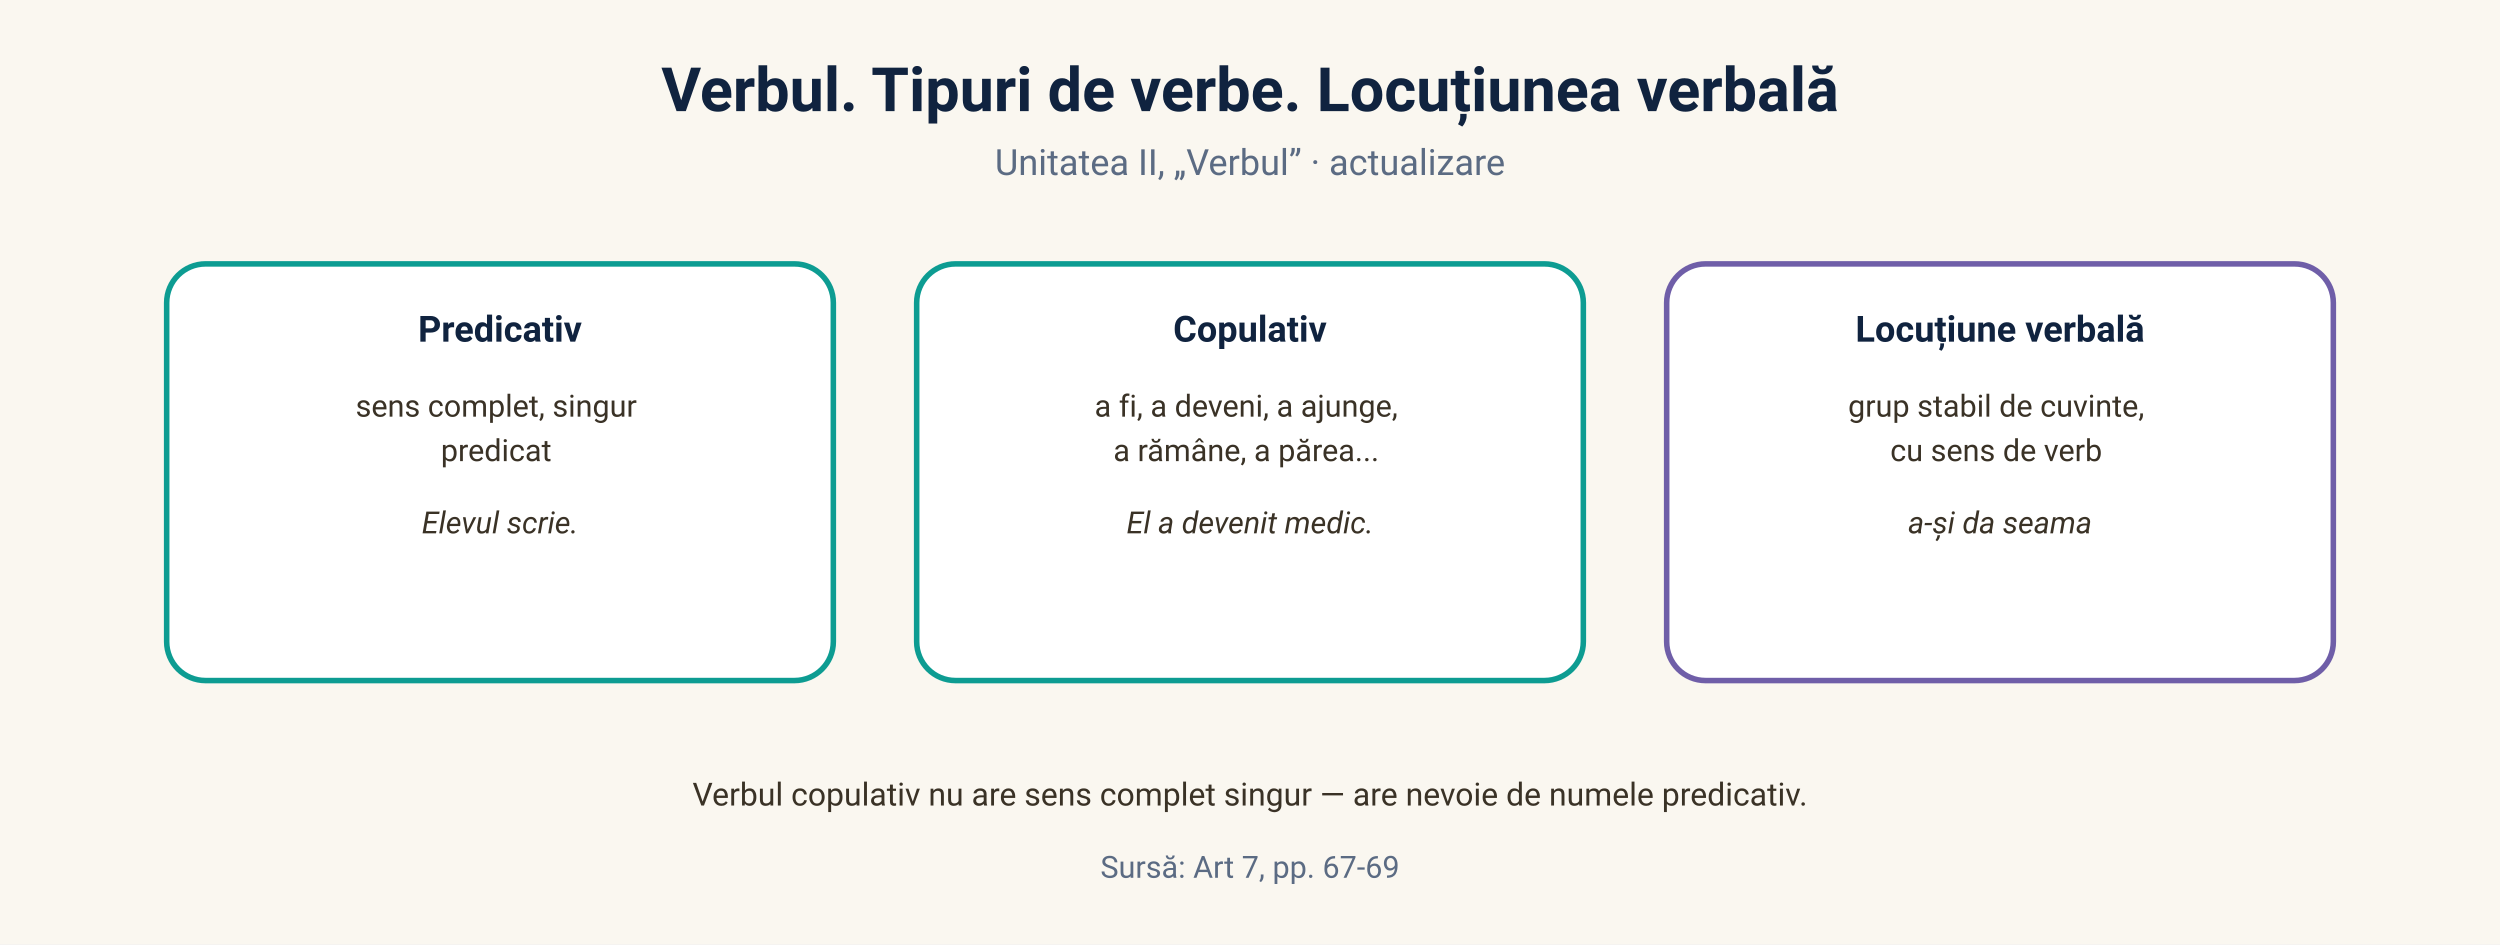
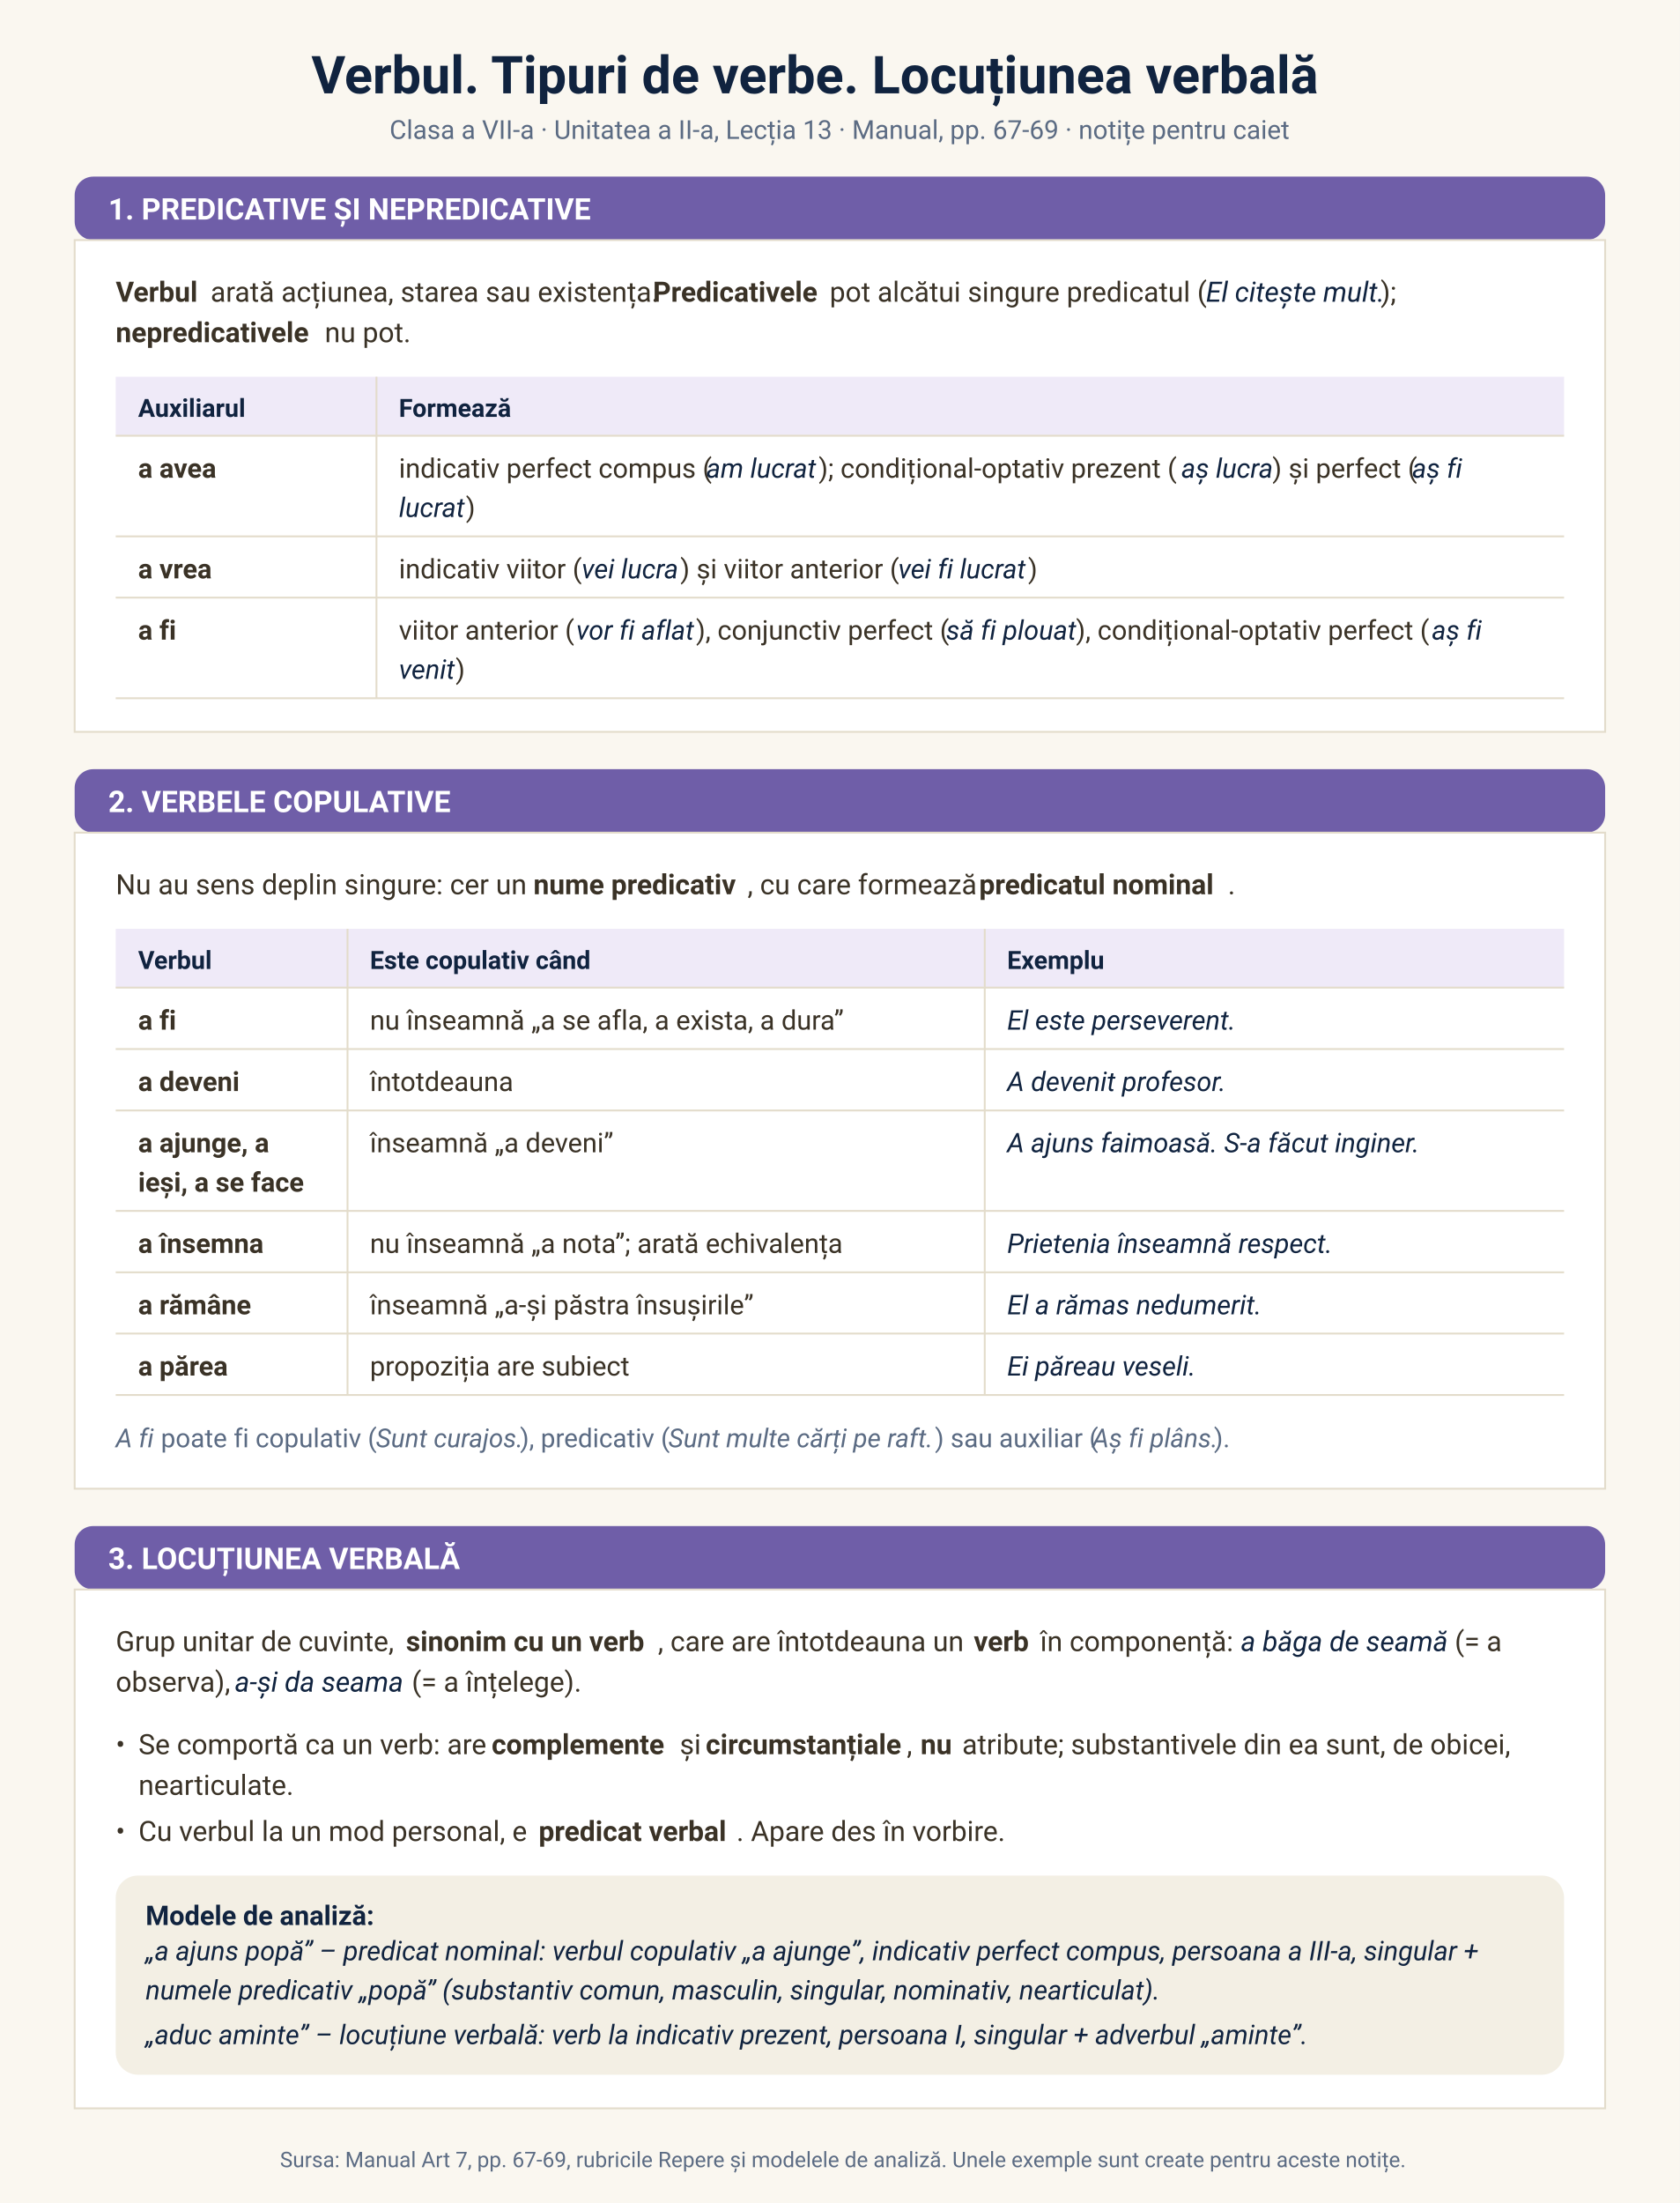
- <svg xmlns="http://www.w3.org/2000/svg" viewBox="0 0 900 340" font-family="'Segoe UI', 'Plus Jakarta Sans', -apple-system, Roboto, sans-serif">
-   <rect width="900" height="340" fill="#faf7f0" />
-   <text x="450" y="40" text-anchor="middle" font-size="22" font-weight="700" fill="#10233f">Verbul. Tipuri de verbe. Locuțiunea verbală</text>
-   <text x="450" y="63" text-anchor="middle" font-size="13" fill="#5b6b83">Unitatea II, „Verbul” · actualizare</text>
-   <g>
-     <rect x="60" y="95" width="240" height="150" rx="14" fill="#ffffff" stroke="#0d9c92" stroke-width="2" />
-     <text x="180" y="123" text-anchor="middle" font-size="13" font-weight="700" fill="#10233f">Predicativ</text>
-     <text font-size="11" fill="#3a3226" text-anchor="middle">
-       <tspan x="180" y="150">sens complet, singur</tspan>
-       <tspan x="180" y="166">predicat</tspan>
-       <tspan x="180" y="192" font-style="italic">Elevul scrie.</tspan>
-     </text>
-   </g>
-   <g>
-     <rect x="330" y="95" width="240" height="150" rx="14" fill="#ffffff" stroke="#0d9c92" stroke-width="2" />
-     <text x="450" y="123" text-anchor="middle" font-size="13" font-weight="700" fill="#10233f">Copulativ</text>
-     <text font-size="11" fill="#3a3226" text-anchor="middle">
-       <tspan x="450" y="150">a fi, a deveni, a ajunge,</tspan>
-       <tspan x="450" y="166">a rămâne, a părea...</tspan>
-       <tspan x="450" y="192" font-style="italic">El a devenit medic.</tspan>
-     </text>
-   </g>
-   <g>
-     <rect x="600" y="95" width="240" height="150" rx="14" fill="#ffffff" stroke="#6f5ea8" stroke-width="2" />
-     <text x="720" y="123" text-anchor="middle" font-size="13" font-weight="700" fill="#10233f">Locuțiune verbală</text>
-     <text font-size="11" fill="#3a3226" text-anchor="middle">
-       <tspan x="720" y="150">grup stabil de cuvinte,</tspan>
-       <tspan x="720" y="166">cu sens de verb</tspan>
-       <tspan x="720" y="192" font-style="italic">a-și da seama</tspan>
-     </text>
-   </g>
-   <text x="450" y="290" text-anchor="middle" font-size="11.5" fill="#3a3226">Verbul copulativ nu are sens complet singur — are nevoie de numele predicativ.</text>
-   <text x="450" y="316" text-anchor="middle" font-size="11" fill="#5b6b83">Sursă: Art 7, pp. 67-69</text>
+ <svg xmlns="http://www.w3.org/2000/svg" viewBox="0 0 900 1180" font-family="'Segoe UI', 'Plus Jakarta Sans', -apple-system, Roboto, sans-serif">
+   <rect width="900" height="1180" fill="#faf7f0" />
+   <text x="166.8" y="50.0" font-size="28" fill="#10233f" font-weight="700" textLength="567.8" lengthAdjust="spacing">Verbul. Tipuri de verbe. Locuțiunea verbală</text>
+   <text x="208.7" y="74.4" font-size="14" fill="#5b6b83" textLength="482.6" lengthAdjust="spacing">Clasa a VII-a · Unitatea a II-a, Lecția 13 · Manual, pp. 67-69 · notițe pentru caiet</text>
+   <rect x="40" y="94.6" width="820" height="34" rx="10" fill="#6f5ea8" />
+   <text x="58" y="117.6" font-size="16" font-weight="700" fill="#ffffff">1. PREDICATIVE ȘI NEPREDICATIVE</text>
+   <rect x="40" y="128.6" width="820" height="263.4" fill="#ffffff" stroke="#e3dccb" />
+   <text x="62.0" y="161.6" font-size="15" fill="#3a3226" font-weight="700" textLength="46.8" lengthAdjust="spacing">Verbul</text>
+   <text x="112.8" y="161.6" font-size="15" fill="#3a3226" textLength="232.9" lengthAdjust="spacing">arată acțiunea, starea sau existența.</text>
+   <text x="349.8" y="161.6" font-size="15" fill="#3a3226" font-weight="700" textLength="90.6" lengthAdjust="spacing">Predicativele</text>
+   <text x="444.5" y="161.6" font-size="15" fill="#3a3226" textLength="201.6" lengthAdjust="spacing">pot alcătui singure predicatul (</text>
+   <text x="646.1" y="161.6" font-size="15" fill="#10233f" font-style="italic" textLength="93.6" lengthAdjust="spacing">El citește mult.</text>
+   <text x="739.7" y="161.6" font-size="15" fill="#3a3226" textLength="7.8" lengthAdjust="spacing">);</text>
+   <text x="62.0" y="183.3" font-size="15" fill="#3a3226" font-weight="700" textLength="108.0" lengthAdjust="spacing">nepredicativele</text>
+   <text x="174.0" y="183.3" font-size="15" fill="#3a3226" textLength="47.2" lengthAdjust="spacing">nu pot.</text>
+   <rect x="62.0" y="201.8" width="776.0" height="31.6" fill="#efeaf8" />
+   <text x="74.0" y="223.3" font-size="13.5" fill="#10233f" font-weight="700" textLength="61.2" lengthAdjust="spacing">Auxiliarul</text>
+   <text x="213.7" y="223.3" font-size="13.5" fill="#10233f" font-weight="700" textLength="61.4" lengthAdjust="spacing">Formează</text>
+   <line x1="62.0" y1="233.4" x2="838.0" y2="233.4" stroke="#e3dccb" />
+   <text x="74.0" y="255.9" font-size="14.5" fill="#3a3226" font-weight="700" textLength="43.2" lengthAdjust="spacing">a avea</text>
+   <text x="213.7" y="255.9" font-size="14.5" fill="#3a3226" textLength="164.7" lengthAdjust="spacing">indicativ perfect compus (</text>
+   <text x="378.4" y="255.9" font-size="14.5" fill="#10233f" font-style="italic" textLength="60.2" lengthAdjust="spacing">am lucrat</text>
+   <text x="438.6" y="255.9" font-size="14.5" fill="#3a3226" textLength="194.3" lengthAdjust="spacing">); condițional-optativ prezent (</text>
+   <text x="632.9" y="255.9" font-size="14.5" fill="#10233f" font-style="italic" textLength="48.9" lengthAdjust="spacing">aș lucra</text>
+   <text x="681.7" y="255.9" font-size="14.5" fill="#3a3226" textLength="74.8" lengthAdjust="spacing">) și perfect (</text>
+   <text x="756.6" y="255.9" font-size="14.5" fill="#10233f" font-style="italic" textLength="25.7" lengthAdjust="spacing">aș fi</text>
+   <text x="213.7" y="276.9" font-size="14.5" fill="#10233f" font-style="italic" textLength="36.0" lengthAdjust="spacing">lucrat</text>
+   <text x="249.6" y="276.9" font-size="14.5" fill="#3a3226" textLength="4.3" lengthAdjust="spacing">)</text>
+   <line x1="62.0" y1="287.3" x2="838.0" y2="287.3" stroke="#e3dccb" />
+   <text x="74.0" y="309.8" font-size="14.5" fill="#3a3226" font-weight="700" textLength="41.2" lengthAdjust="spacing">a vrea</text>
+   <text x="213.7" y="309.8" font-size="14.5" fill="#3a3226" textLength="97.9" lengthAdjust="spacing">indicativ viitor (</text>
+   <text x="311.6" y="309.8" font-size="14.5" fill="#10233f" font-style="italic" textLength="52.9" lengthAdjust="spacing">vei lucra</text>
+   <text x="364.5" y="309.8" font-size="14.5" fill="#3a3226" textLength="116.7" lengthAdjust="spacing">) și viitor anterior (</text>
+   <text x="481.2" y="309.8" font-size="14.5" fill="#10233f" font-style="italic" textLength="69.6" lengthAdjust="spacing">vei fi lucrat</text>
+   <text x="550.8" y="309.8" font-size="14.5" fill="#3a3226" textLength="4.3" lengthAdjust="spacing">)</text>
+   <line x1="62.0" y1="320.1" x2="838.0" y2="320.1" stroke="#e3dccb" />
+   <text x="74.0" y="342.6" font-size="14.5" fill="#3a3226" font-weight="700" textLength="21.5" lengthAdjust="spacing">a fi</text>
+   <text x="213.7" y="342.6" font-size="14.5" fill="#3a3226" textLength="95.0" lengthAdjust="spacing">viitor anterior (</text>
+   <text x="308.7" y="342.6" font-size="14.5" fill="#10233f" font-style="italic" textLength="64.2" lengthAdjust="spacing">vor fi aflat</text>
+   <text x="372.9" y="342.6" font-size="14.5" fill="#3a3226" textLength="134.0" lengthAdjust="spacing">), conjunctiv perfect (</text>
+   <text x="506.9" y="342.6" font-size="14.5" fill="#10233f" font-style="italic" textLength="69.6" lengthAdjust="spacing">să fi plouat</text>
+   <text x="576.5" y="342.6" font-size="14.5" fill="#3a3226" textLength="190.7" lengthAdjust="spacing">), condițional-optativ perfect (</text>
+   <text x="767.1" y="342.6" font-size="14.5" fill="#10233f" font-style="italic" textLength="25.7" lengthAdjust="spacing">aș fi</text>
+   <text x="213.7" y="363.6" font-size="14.5" fill="#10233f" font-style="italic" textLength="30.4" lengthAdjust="spacing">venit</text>
+   <text x="244.1" y="363.6" font-size="14.5" fill="#3a3226" textLength="4.3" lengthAdjust="spacing">)</text>
+   <line x1="62.0" y1="374.0" x2="838.0" y2="374.0" stroke="#e3dccb" />
+   <line x1="201.7" y1="201.8" x2="201.7" y2="374.0" stroke="#e3dccb" />
+   <rect x="40" y="412.0" width="820" height="34" rx="10" fill="#6f5ea8" />
+   <text x="58" y="435.0" font-size="16" font-weight="700" fill="#ffffff">2. VERBELE COPULATIVE</text>
+   <rect x="40" y="446.0" width="820" height="351.4" fill="#ffffff" stroke="#e3dccb" />
+   <text x="62.0" y="479.0" font-size="15" fill="#3a3226" textLength="219.7" lengthAdjust="spacing">Nu au sens deplin singure: cer un</text>
+   <text x="285.8" y="479.0" font-size="15" fill="#3a3226" font-weight="700" textLength="114.8" lengthAdjust="spacing">nume predicativ</text>
+   <text x="400.5" y="479.0" font-size="15" fill="#3a3226" textLength="120.0" lengthAdjust="spacing">, cu care formează</text>
+   <text x="524.6" y="479.0" font-size="15" fill="#3a3226" font-weight="700" textLength="133.3" lengthAdjust="spacing">predicatul nominal</text>
+   <text x="657.9" y="479.0" font-size="15" fill="#3a3226" textLength="3.3" lengthAdjust="spacing">.</text>
+   <rect x="62.0" y="497.5" width="776.0" height="31.6" fill="#efeaf8" />
+   <text x="74.0" y="519.0" font-size="13.5" fill="#10233f" font-weight="700" textLength="42.1" lengthAdjust="spacing">Verbul</text>
+   <text x="198.2" y="519.0" font-size="13.5" fill="#10233f" font-weight="700" textLength="122.3" lengthAdjust="spacing">Este copulativ când</text>
+   <text x="539.6" y="519.0" font-size="13.5" fill="#10233f" font-weight="700" textLength="54.7" lengthAdjust="spacing">Exemplu</text>
+   <line x1="62.0" y1="529.0" x2="838.0" y2="529.0" stroke="#e3dccb" />
+   <text x="74.0" y="551.5" font-size="14.5" fill="#3a3226" font-weight="700" textLength="21.5" lengthAdjust="spacing">a fi</text>
+   <text x="198.2" y="551.5" font-size="14.5" fill="#3a3226" textLength="250.1" lengthAdjust="spacing">nu înseamnă „a se afla, a exista, a dura”</text>
+   <text x="539.6" y="551.5" font-size="14.5" fill="#10233f" font-style="italic" textLength="118.8" lengthAdjust="spacing">El este perseverent.</text>
+   <line x1="62.0" y1="561.9" x2="838.0" y2="561.9" stroke="#e3dccb" />
+   <text x="74.0" y="584.4" font-size="14.5" fill="#3a3226" font-weight="700" textLength="57.3" lengthAdjust="spacing">a deveni</text>
+   <text x="198.2" y="584.4" font-size="14.5" fill="#3a3226" textLength="77.6" lengthAdjust="spacing">întotdeauna</text>
+   <text x="539.6" y="584.4" font-size="14.5" fill="#10233f" font-style="italic" textLength="116.7" lengthAdjust="spacing">A devenit profesor.</text>
+   <line x1="62.0" y1="594.8" x2="838.0" y2="594.8" stroke="#e3dccb" />
+   <text x="74.0" y="617.2" font-size="14.5" fill="#3a3226" font-weight="700" textLength="74.1" lengthAdjust="spacing">a ajunge, a</text>
+   <text x="74.0" y="638.3" font-size="14.5" fill="#3a3226" font-weight="700" textLength="88.6" lengthAdjust="spacing">ieși, a se face</text>
+   <text x="198.2" y="617.2" font-size="14.5" fill="#3a3226" textLength="129.5" lengthAdjust="spacing">înseamnă „a deveni”</text>
+   <text x="539.6" y="617.2" font-size="14.5" fill="#10233f" font-style="italic" textLength="222.3" lengthAdjust="spacing">A ajuns faimoasă. S-a făcut inginer.</text>
+   <line x1="62.0" y1="648.6" x2="838.0" y2="648.6" stroke="#e3dccb" />
+   <text x="74.0" y="671.1" font-size="14.5" fill="#3a3226" font-weight="700" textLength="69.0" lengthAdjust="spacing">a însemna</text>
+   <text x="198.2" y="671.1" font-size="14.5" fill="#3a3226" textLength="251.9" lengthAdjust="spacing">nu înseamnă „a nota”; arată echivalența</text>
+   <text x="539.6" y="671.1" font-size="14.5" fill="#10233f" font-style="italic" textLength="172.1" lengthAdjust="spacing">Prietenia înseamnă respect.</text>
+   <line x1="62.0" y1="681.5" x2="838.0" y2="681.5" stroke="#e3dccb" />
+   <text x="74.0" y="704.0" font-size="14.5" fill="#3a3226" font-weight="700" textLength="63.4" lengthAdjust="spacing">a rămâne</text>
+   <text x="198.2" y="704.0" font-size="14.5" fill="#3a3226" textLength="201.1" lengthAdjust="spacing">înseamnă „a-și păstra însușirile”</text>
+   <text x="539.6" y="704.0" font-size="14.5" fill="#10233f" font-style="italic" textLength="137.3" lengthAdjust="spacing">El a rămas nedumerit.</text>
+   <line x1="62.0" y1="714.3" x2="838.0" y2="714.3" stroke="#e3dccb" />
+   <text x="74.0" y="736.8" font-size="14.5" fill="#3a3226" font-weight="700" textLength="50.2" lengthAdjust="spacing">a părea</text>
+   <text x="198.2" y="736.8" font-size="14.5" fill="#3a3226" textLength="138.5" lengthAdjust="spacing">propoziția are subiect</text>
+   <text x="539.6" y="736.8" font-size="14.5" fill="#10233f" font-style="italic" textLength="100.3" lengthAdjust="spacing">Ei păreau veseli.</text>
+   <line x1="62.0" y1="747.2" x2="838.0" y2="747.2" stroke="#e3dccb" />
+   <line x1="186.2" y1="497.5" x2="186.2" y2="747.2" stroke="#e3dccb" />
+   <line x1="527.6" y1="497.5" x2="527.6" y2="747.2" stroke="#e3dccb" />
+   <text x="62.0" y="775.2" font-size="14" fill="#5b6b83" font-style="italic" textLength="20.4" lengthAdjust="spacing">A fi</text>
+   <text x="86.2" y="775.2" font-size="14" fill="#5b6b83" textLength="115.2" lengthAdjust="spacing">poate fi copulativ (</text>
+   <text x="201.4" y="775.2" font-size="14" fill="#5b6b83" font-style="italic" textLength="77.1" lengthAdjust="spacing">Sunt curajos.</text>
+   <text x="278.6" y="775.2" font-size="14" fill="#5b6b83" textLength="79.5" lengthAdjust="spacing">), predicativ (</text>
+   <text x="358.1" y="775.2" font-size="14" fill="#5b6b83" font-style="italic" textLength="142.8" lengthAdjust="spacing">Sunt multe cărți pe raft.</text>
+   <text x="500.9" y="775.2" font-size="14" fill="#5b6b83" textLength="84.4" lengthAdjust="spacing">) sau auxiliar (</text>
+   <text x="585.3" y="775.2" font-size="14" fill="#5b6b83" font-style="italic" textLength="65.1" lengthAdjust="spacing">Aș fi plâns.</text>
+   <text x="650.4" y="775.2" font-size="14" fill="#5b6b83" textLength="7.3" lengthAdjust="spacing">).</text>
+   <rect x="40" y="817.4" width="820" height="34" rx="10" fill="#6f5ea8" />
+   <text x="58" y="840.4" font-size="16" font-weight="700" fill="#ffffff">3. LOCUȚIUNEA VERBALĂ</text>
+   <rect x="40" y="851.4" width="820" height="277.9" fill="#ffffff" stroke="#e3dccb" />
+   <text x="62.0" y="884.4" font-size="15" fill="#3a3226" textLength="151.5" lengthAdjust="spacing">Grup unitar de cuvinte,</text>
+   <text x="217.5" y="884.4" font-size="15" fill="#3a3226" font-weight="700" textLength="135.0" lengthAdjust="spacing">sinonim cu un verb</text>
+   <text x="352.5" y="884.4" font-size="15" fill="#3a3226" textLength="165.1" lengthAdjust="spacing">, care are întotdeauna un</text>
+   <text x="521.7" y="884.4" font-size="15" fill="#3a3226" font-weight="700" textLength="31.5" lengthAdjust="spacing">verb</text>
+   <text x="557.3" y="884.4" font-size="15" fill="#3a3226" textLength="103.5" lengthAdjust="spacing">în componență:</text>
+   <text x="664.8" y="884.4" font-size="15" fill="#10233f" font-style="italic" textLength="110.5" lengthAdjust="spacing">a băga de seamă</text>
+   <text x="779.4" y="884.4" font-size="15" fill="#3a3226" textLength="26.4" lengthAdjust="spacing">(= a</text>
+   <text x="62.0" y="906.1" font-size="15" fill="#3a3226" textLength="59.7" lengthAdjust="spacing">observa),</text>
+   <text x="125.8" y="906.1" font-size="15" fill="#10233f" font-style="italic" textLength="90.7" lengthAdjust="spacing">a-și da seama</text>
+   <text x="220.6" y="906.1" font-size="15" fill="#3a3226" textLength="91.3" lengthAdjust="spacing">(= a înțelege).</text>
+   <text x="62.0" y="939.6" font-size="15" fill="#3a3226">•</text>
+   <text x="74.2" y="939.6" font-size="15" fill="#3a3226" textLength="185.1" lengthAdjust="spacing">Se comportă ca un verb: are</text>
+   <text x="263.4" y="939.6" font-size="15" fill="#3a3226" font-weight="700" textLength="96.8" lengthAdjust="spacing">complemente</text>
+   <text x="364.2" y="939.6" font-size="15" fill="#3a3226" textLength="9.9" lengthAdjust="spacing">și</text>
+   <text x="378.1" y="939.6" font-size="15" fill="#3a3226" font-weight="700" textLength="107.7" lengthAdjust="spacing">circumstanțiale</text>
+   <text x="485.8" y="939.6" font-size="15" fill="#3a3226" textLength="3.3" lengthAdjust="spacing">,</text>
+   <text x="493.2" y="939.6" font-size="15" fill="#3a3226" font-weight="700" textLength="18.3" lengthAdjust="spacing">nu</text>
+   <text x="515.5" y="939.6" font-size="15" fill="#3a3226" textLength="293.7" lengthAdjust="spacing">atribute; substantivele din ea sunt, de obicei,</text>
+   <text x="74.2" y="961.4" font-size="15" fill="#3a3226" textLength="80.9" lengthAdjust="spacing">nearticulate.</text>
+   <text x="62.0" y="986.1" font-size="15" fill="#3a3226">•</text>
+   <text x="74.2" y="986.1" font-size="15" fill="#3a3226" textLength="210.3" lengthAdjust="spacing">Cu verbul la un mod personal, e</text>
+   <text x="288.6" y="986.1" font-size="15" fill="#3a3226" font-weight="700" textLength="106.0" lengthAdjust="spacing">predicat verbal</text>
+   <text x="394.6" y="986.1" font-size="15" fill="#3a3226" textLength="144.0" lengthAdjust="spacing">. Apare des în vorbire.</text>
+   <rect x="62.0" y="1004.6" width="776.0" height="106.7" rx="12" fill="#f3efe4" />
+   <text x="78.0" y="1031.1" font-size="14.5" fill="#10233f" font-weight="700" textLength="127.7" lengthAdjust="spacing">Modele de analiză:</text>
+   <text x="78.0" y="1050.0" font-size="14.5" fill="#10233f" font-style="italic" textLength="724.4" lengthAdjust="spacing">„a ajuns popă” – predicat nominal: verbul copulativ „a ajunge”, indicativ perfect compus, persoana a III-a, singular +</text>
+   <text x="78.0" y="1071.0" font-size="14.5" fill="#10233f" font-style="italic" textLength="549.7" lengthAdjust="spacing">numele predicativ „popă” (substantiv comun, masculin, singular, nominativ, nearticulat).</text>
+   <text x="78.0" y="1094.9" font-size="14.5" fill="#10233f" font-style="italic" textLength="633.1" lengthAdjust="spacing">„aduc aminte” – locuțiune verbală: verb la indicativ prezent, persoana I, singular + adverbul „aminte”.</text>
+   <text x="150.0" y="1160.8" font-size="11.5" fill="#5b6b83" textLength="600.1" lengthAdjust="spacing">Sursa: Manual Art 7, pp. 67-69, rubricile Repere și modelele de analiză. Unele exemple sunt create pentru aceste notițe.</text>
</svg>
